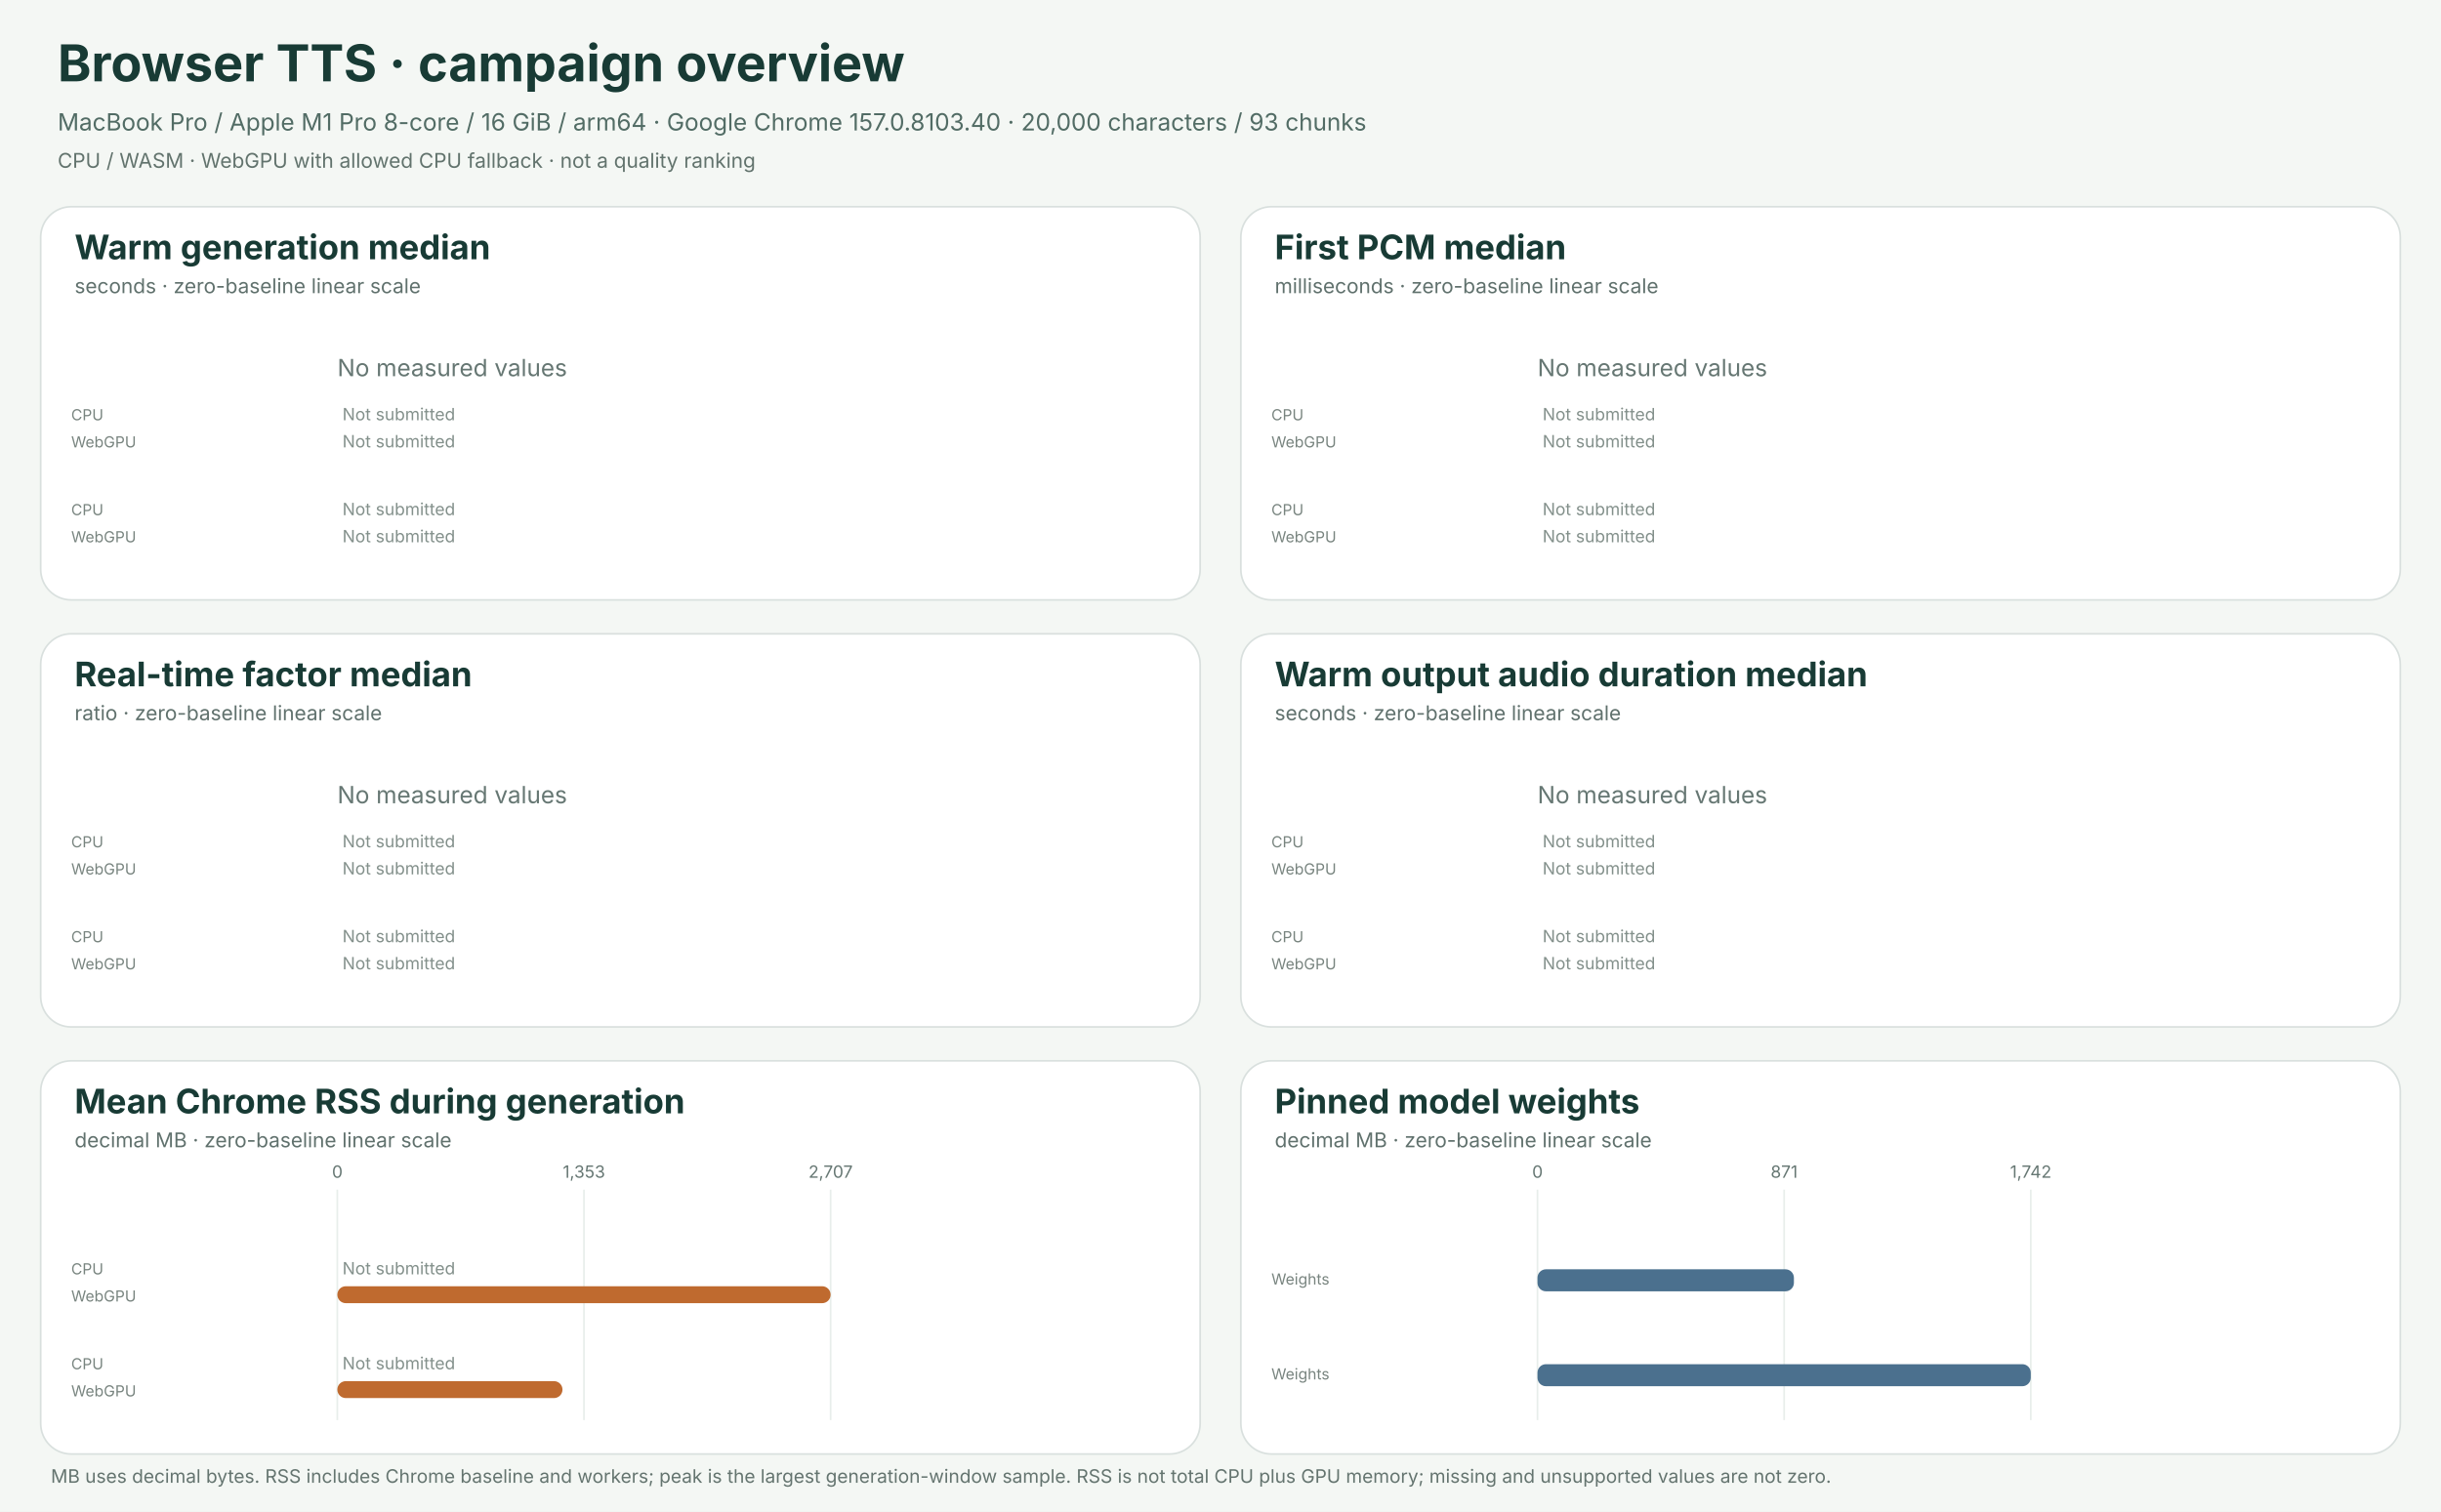
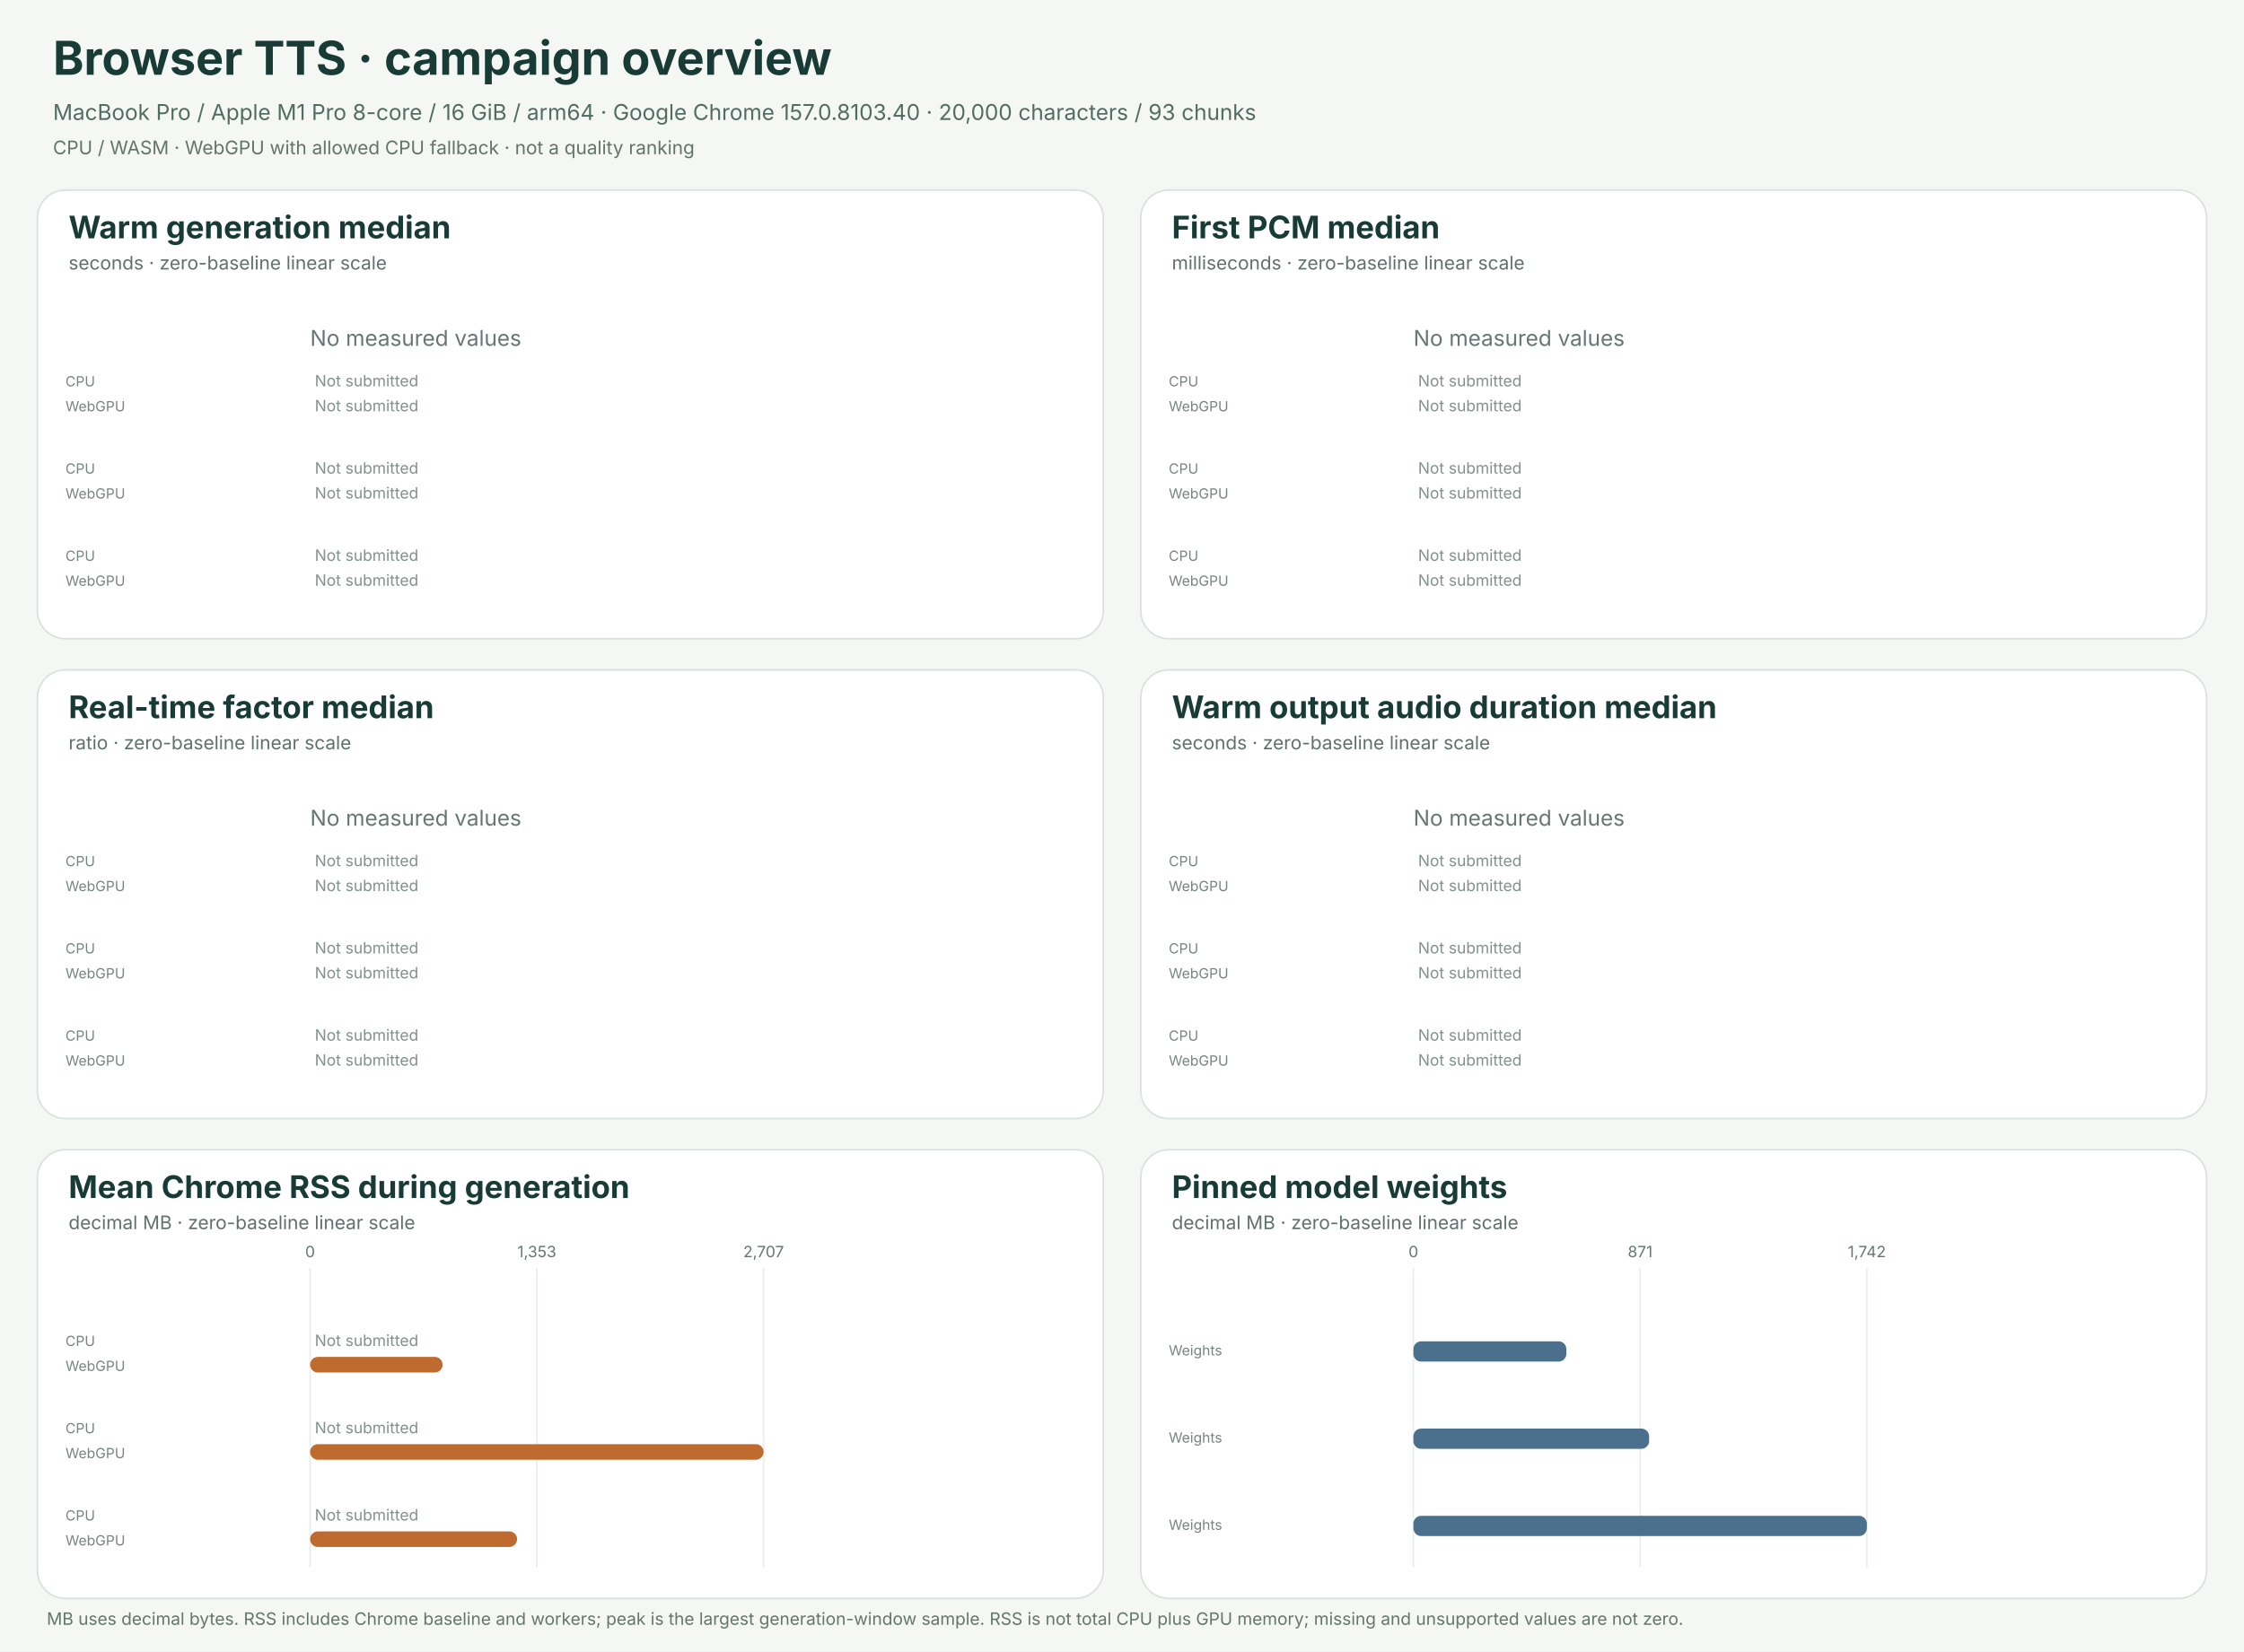
- <svg xmlns="http://www.w3.org/2000/svg" width="1440" height="892" viewBox="0 0 1440 892" role="img" aria-labelledby="campaign-title campaign-desc">
+ <svg xmlns="http://www.w3.org/2000/svg" width="1440" height="1060" viewBox="0 0 1440 1060" role="img" aria-labelledby="campaign-title campaign-desc">
  <rect width="100%" height="100%" fill="#f4f7f4" />
  <g font-family="system-ui,-apple-system,BlinkMacSystemFont,Segoe UI,sans-serif" fill="#183b35">
    <text x="34" y="48" font-size="30" font-weight="750">Browser TTS · campaign overview</text>
    <text x="34" y="77" font-size="14" fill="#526c65">MacBook Pro / Apple M1 Pro 8-core / 16 GiB / arm64 · Google Chrome 157.0.8103.40 · 20,000 characters / 93 chunks</text>
    <text x="34" y="99" font-size="12" fill="#62736d">CPU / WASM · WebGPU with allowed CPU fallback · not a quality ranking</text>
    <g>
-       <rect x="24" y="122" width="684" height="232" rx="18" fill="#ffffff" stroke="#d9e0de" />
+       <rect x="24" y="122" width="684" height="288" rx="18" fill="#ffffff" stroke="#d9e0de" />
      <text x="44" y="153" font-size="20" font-weight="700" fill="#183b35">Warm generation median</text>
      <text x="44" y="173" font-size="12" fill="#60716d">seconds · zero-baseline linear scale</text>
      <text x="199" y="222" font-size="14" fill="#667773">No measured values</text>
      <text x="42" y="232" font-size="12" font-weight="600" fill="#243f39" />
      <text x="42" y="248" font-size="9" fill="#78847f">CPU</text>
      <text x="202" y="248" font-size="10" fill="#83908b">Not submitted</text>
      <text x="42" y="264" font-size="9" fill="#78847f">WebGPU</text>
      <text x="202" y="264" font-size="10" fill="#83908b">Not submitted</text>
      <text x="42" y="288" font-size="12" font-weight="600" fill="#243f39" />
      <text x="42" y="304" font-size="9" fill="#78847f">CPU</text>
      <text x="202" y="304" font-size="10" fill="#83908b">Not submitted</text>
      <text x="42" y="320" font-size="9" fill="#78847f">WebGPU</text>
      <text x="202" y="320" font-size="10" fill="#83908b">Not submitted</text>
+       <text x="42" y="344" font-size="12" font-weight="600" fill="#243f39" />
+       <text x="42" y="360" font-size="9" fill="#78847f">CPU</text>
+       <text x="202" y="360" font-size="10" fill="#83908b">Not submitted</text>
+       <text x="42" y="376" font-size="9" fill="#78847f">WebGPU</text>
+       <text x="202" y="376" font-size="10" fill="#83908b">Not submitted</text>
    </g>
    <g>
-       <rect x="732" y="122" width="684" height="232" rx="18" fill="#ffffff" stroke="#d9e0de" />
+       <rect x="732" y="122" width="684" height="288" rx="18" fill="#ffffff" stroke="#d9e0de" />
      <text x="752" y="153" font-size="20" font-weight="700" fill="#183b35">First PCM median</text>
      <text x="752" y="173" font-size="12" fill="#60716d">milliseconds · zero-baseline linear scale</text>
      <text x="907" y="222" font-size="14" fill="#667773">No measured values</text>
      <text x="750" y="232" font-size="12" font-weight="600" fill="#243f39" />
      <text x="750" y="248" font-size="9" fill="#78847f">CPU</text>
      <text x="910" y="248" font-size="10" fill="#83908b">Not submitted</text>
      <text x="750" y="264" font-size="9" fill="#78847f">WebGPU</text>
      <text x="910" y="264" font-size="10" fill="#83908b">Not submitted</text>
      <text x="750" y="288" font-size="12" font-weight="600" fill="#243f39" />
      <text x="750" y="304" font-size="9" fill="#78847f">CPU</text>
      <text x="910" y="304" font-size="10" fill="#83908b">Not submitted</text>
      <text x="750" y="320" font-size="9" fill="#78847f">WebGPU</text>
      <text x="910" y="320" font-size="10" fill="#83908b">Not submitted</text>
+       <text x="750" y="344" font-size="12" font-weight="600" fill="#243f39" />
+       <text x="750" y="360" font-size="9" fill="#78847f">CPU</text>
+       <text x="910" y="360" font-size="10" fill="#83908b">Not submitted</text>
+       <text x="750" y="376" font-size="9" fill="#78847f">WebGPU</text>
+       <text x="910" y="376" font-size="10" fill="#83908b">Not submitted</text>
    </g>
    <g>
-       <rect x="24" y="374" width="684" height="232" rx="18" fill="#ffffff" stroke="#d9e0de" />
-       <text x="44" y="405" font-size="20" font-weight="700" fill="#183b35">Real-time factor median</text>
-       <text x="44" y="425" font-size="12" fill="#60716d">ratio · zero-baseline linear scale</text>
-       <text x="199" y="474" font-size="14" fill="#667773">No measured values</text>
-       <text x="42" y="484" font-size="12" font-weight="600" fill="#243f39" />
-       <text x="42" y="500" font-size="9" fill="#78847f">CPU</text>
-       <text x="202" y="500" font-size="10" fill="#83908b">Not submitted</text>
-       <text x="42" y="516" font-size="9" fill="#78847f">WebGPU</text>
-       <text x="202" y="516" font-size="10" fill="#83908b">Not submitted</text>
+       <rect x="24" y="430" width="684" height="288" rx="18" fill="#ffffff" stroke="#d9e0de" />
+       <text x="44" y="461" font-size="20" font-weight="700" fill="#183b35">Real-time factor median</text>
+       <text x="44" y="481" font-size="12" fill="#60716d">ratio · zero-baseline linear scale</text>
+       <text x="199" y="530" font-size="14" fill="#667773">No measured values</text>
      <text x="42" y="540" font-size="12" font-weight="600" fill="#243f39" />
      <text x="42" y="556" font-size="9" fill="#78847f">CPU</text>
      <text x="202" y="556" font-size="10" fill="#83908b">Not submitted</text>
      <text x="42" y="572" font-size="9" fill="#78847f">WebGPU</text>
      <text x="202" y="572" font-size="10" fill="#83908b">Not submitted</text>
+       <text x="42" y="596" font-size="12" font-weight="600" fill="#243f39" />
+       <text x="42" y="612" font-size="9" fill="#78847f">CPU</text>
+       <text x="202" y="612" font-size="10" fill="#83908b">Not submitted</text>
+       <text x="42" y="628" font-size="9" fill="#78847f">WebGPU</text>
+       <text x="202" y="628" font-size="10" fill="#83908b">Not submitted</text>
+       <text x="42" y="652" font-size="12" font-weight="600" fill="#243f39" />
+       <text x="42" y="668" font-size="9" fill="#78847f">CPU</text>
+       <text x="202" y="668" font-size="10" fill="#83908b">Not submitted</text>
+       <text x="42" y="684" font-size="9" fill="#78847f">WebGPU</text>
+       <text x="202" y="684" font-size="10" fill="#83908b">Not submitted</text>
    </g>
    <g>
-       <rect x="732" y="374" width="684" height="232" rx="18" fill="#ffffff" stroke="#d9e0de" />
-       <text x="752" y="405" font-size="20" font-weight="700" fill="#183b35">Warm output audio duration median</text>
-       <text x="752" y="425" font-size="12" fill="#60716d">seconds · zero-baseline linear scale</text>
-       <text x="907" y="474" font-size="14" fill="#667773">No measured values</text>
-       <text x="750" y="484" font-size="12" font-weight="600" fill="#243f39" />
-       <text x="750" y="500" font-size="9" fill="#78847f">CPU</text>
-       <text x="910" y="500" font-size="10" fill="#83908b">Not submitted</text>
-       <text x="750" y="516" font-size="9" fill="#78847f">WebGPU</text>
-       <text x="910" y="516" font-size="10" fill="#83908b">Not submitted</text>
+       <rect x="732" y="430" width="684" height="288" rx="18" fill="#ffffff" stroke="#d9e0de" />
+       <text x="752" y="461" font-size="20" font-weight="700" fill="#183b35">Warm output audio duration median</text>
+       <text x="752" y="481" font-size="12" fill="#60716d">seconds · zero-baseline linear scale</text>
+       <text x="907" y="530" font-size="14" fill="#667773">No measured values</text>
      <text x="750" y="540" font-size="12" font-weight="600" fill="#243f39" />
      <text x="750" y="556" font-size="9" fill="#78847f">CPU</text>
      <text x="910" y="556" font-size="10" fill="#83908b">Not submitted</text>
      <text x="750" y="572" font-size="9" fill="#78847f">WebGPU</text>
      <text x="910" y="572" font-size="10" fill="#83908b">Not submitted</text>
+       <text x="750" y="596" font-size="12" font-weight="600" fill="#243f39" />
+       <text x="750" y="612" font-size="9" fill="#78847f">CPU</text>
+       <text x="910" y="612" font-size="10" fill="#83908b">Not submitted</text>
+       <text x="750" y="628" font-size="9" fill="#78847f">WebGPU</text>
+       <text x="910" y="628" font-size="10" fill="#83908b">Not submitted</text>
+       <text x="750" y="652" font-size="12" font-weight="600" fill="#243f39" />
+       <text x="750" y="668" font-size="9" fill="#78847f">CPU</text>
+       <text x="910" y="668" font-size="10" fill="#83908b">Not submitted</text>
+       <text x="750" y="684" font-size="9" fill="#78847f">WebGPU</text>
+       <text x="910" y="684" font-size="10" fill="#83908b">Not submitted</text>
    </g>
    <g>
-       <rect x="24" y="626" width="684" height="232" rx="18" fill="#ffffff" stroke="#d9e0de" />
-       <text x="44" y="657" font-size="20" font-weight="700" fill="#183b35">Mean Chrome RSS during generation</text>
-       <text x="44" y="677" font-size="12" fill="#60716d">decimal MB · zero-baseline linear scale</text>
-       <path d="M199 702V838" stroke="#e8eeeb" />
-       <text x="199" y="695" text-anchor="middle" font-size="10" fill="#667773">0</text>
-       <path d="M344.5 702V838" stroke="#e8eeeb" />
-       <text x="344.5" y="695" text-anchor="middle" font-size="10" fill="#667773">1,353</text>
-       <path d="M490 702V838" stroke="#e8eeeb" />
-       <text x="490" y="695" text-anchor="middle" font-size="10" fill="#667773">2,707</text>
-       <text x="42" y="736" font-size="12" font-weight="600" fill="#243f39" />
-       <text x="42" y="752" font-size="9" fill="#78847f">CPU</text>
-       <text x="202" y="752" font-size="10" fill="#83908b">Not submitted</text>
-       <text x="42" y="768" font-size="9" fill="#78847f">WebGPU</text>
-       <rect x="199" y="759" width="291.00" height="10" rx="5" fill="#bf6a2f" />
-       <text x="498" y="768" font-size="10" fill="#263d37" />
-       <text x="42" y="792" font-size="12" font-weight="600" fill="#243f39" />
-       <text x="42" y="808" font-size="9" fill="#78847f">CPU</text>
-       <text x="202" y="808" font-size="10" fill="#83908b">Not submitted</text>
-       <text x="42" y="824" font-size="9" fill="#78847f">WebGPU</text>
-       <rect x="199" y="815" width="132.82" height="10" rx="5" fill="#bf6a2f" />
-       <text x="498" y="824" font-size="10" fill="#263d37" />
+       <rect x="24" y="738" width="684" height="288" rx="18" fill="#ffffff" stroke="#d9e0de" />
+       <text x="44" y="769" font-size="20" font-weight="700" fill="#183b35">Mean Chrome RSS during generation</text>
+       <text x="44" y="789" font-size="12" fill="#60716d">decimal MB · zero-baseline linear scale</text>
+       <path d="M199 814V1006" stroke="#e8eeeb" />
+       <text x="199" y="807" text-anchor="middle" font-size="10" fill="#667773">0</text>
+       <path d="M344.5 814V1006" stroke="#e8eeeb" />
+       <text x="344.5" y="807" text-anchor="middle" font-size="10" fill="#667773">1,353</text>
+       <path d="M490 814V1006" stroke="#e8eeeb" />
+       <text x="490" y="807" text-anchor="middle" font-size="10" fill="#667773">2,707</text>
+       <text x="42" y="848" font-size="12" font-weight="600" fill="#243f39" />
+       <text x="42" y="864" font-size="9" fill="#78847f">CPU</text>
+       <text x="202" y="864" font-size="10" fill="#83908b">Not submitted</text>
+       <text x="42" y="880" font-size="9" fill="#78847f">WebGPU</text>
+       <rect x="199" y="871" width="85.01" height="10" rx="5" fill="#bf6a2f" />
+       <text x="498" y="880" font-size="10" fill="#263d37" />
+       <text x="42" y="904" font-size="12" font-weight="600" fill="#243f39" />
+       <text x="42" y="920" font-size="9" fill="#78847f">CPU</text>
+       <text x="202" y="920" font-size="10" fill="#83908b">Not submitted</text>
+       <text x="42" y="936" font-size="9" fill="#78847f">WebGPU</text>
+       <rect x="199" y="927" width="291.00" height="10" rx="5" fill="#bf6a2f" />
+       <text x="498" y="936" font-size="10" fill="#263d37" />
+       <text x="42" y="960" font-size="12" font-weight="600" fill="#243f39" />
+       <text x="42" y="976" font-size="9" fill="#78847f">CPU</text>
+       <text x="202" y="976" font-size="10" fill="#83908b">Not submitted</text>
+       <text x="42" y="992" font-size="9" fill="#78847f">WebGPU</text>
+       <rect x="199" y="983" width="132.82" height="10" rx="5" fill="#bf6a2f" />
+       <text x="498" y="992" font-size="10" fill="#263d37" />
    </g>
    <g>
-       <rect x="732" y="626" width="684" height="232" rx="18" fill="#ffffff" stroke="#d9e0de" />
-       <text x="752" y="657" font-size="20" font-weight="700" fill="#183b35">Pinned model weights</text>
-       <text x="752" y="677" font-size="12" fill="#60716d">decimal MB · zero-baseline linear scale</text>
-       <path d="M907 702V838" stroke="#e8eeeb" />
-       <text x="907" y="695" text-anchor="middle" font-size="10" fill="#667773">0</text>
-       <path d="M1052.5 702V838" stroke="#e8eeeb" />
-       <text x="1052.5" y="695" text-anchor="middle" font-size="10" fill="#667773">871</text>
-       <path d="M1198 702V838" stroke="#e8eeeb" />
-       <text x="1198" y="695" text-anchor="middle" font-size="10" fill="#667773">1,742</text>
-       <text x="750" y="736" font-size="12" font-weight="600" fill="#243f39" />
-       <text x="750" y="758" font-size="9" fill="#78847f">Weights</text>
-       <rect x="907" y="749" width="151.27" height="13" rx="5" fill="#4b708e" />
-       <text x="1206" y="758" font-size="10" fill="#263d37" />
-       <text x="750" y="792" font-size="12" font-weight="600" fill="#243f39" />
-       <text x="750" y="814" font-size="9" fill="#78847f">Weights</text>
-       <rect x="907" y="805" width="291.00" height="13" rx="5" fill="#4b708e" />
-       <text x="1206" y="814" font-size="10" fill="#263d37" />
+       <rect x="732" y="738" width="684" height="288" rx="18" fill="#ffffff" stroke="#d9e0de" />
+       <text x="752" y="769" font-size="20" font-weight="700" fill="#183b35">Pinned model weights</text>
+       <text x="752" y="789" font-size="12" fill="#60716d">decimal MB · zero-baseline linear scale</text>
+       <path d="M907 814V1006" stroke="#e8eeeb" />
+       <text x="907" y="807" text-anchor="middle" font-size="10" fill="#667773">0</text>
+       <path d="M1052.5 814V1006" stroke="#e8eeeb" />
+       <text x="1052.5" y="807" text-anchor="middle" font-size="10" fill="#667773">871</text>
+       <path d="M1198 814V1006" stroke="#e8eeeb" />
+       <text x="1198" y="807" text-anchor="middle" font-size="10" fill="#667773">1,742</text>
+       <text x="750" y="848" font-size="12" font-weight="600" fill="#243f39" />
+       <text x="750" y="870" font-size="9" fill="#78847f">Weights</text>
+       <rect x="907" y="861" width="98.16" height="13" rx="5" fill="#4b708e" />
+       <text x="1206" y="870" font-size="10" fill="#263d37" />
+       <text x="750" y="904" font-size="12" font-weight="600" fill="#243f39" />
+       <text x="750" y="926" font-size="9" fill="#78847f">Weights</text>
+       <rect x="907" y="917" width="151.27" height="13" rx="5" fill="#4b708e" />
+       <text x="1206" y="926" font-size="10" fill="#263d37" />
+       <text x="750" y="960" font-size="12" font-weight="600" fill="#243f39" />
+       <text x="750" y="982" font-size="9" fill="#78847f">Weights</text>
+       <rect x="907" y="973" width="291.00" height="13" rx="5" fill="#4b708e" />
+       <text x="1206" y="982" font-size="10" fill="#263d37" />
    </g>
-     <text x="30" y="875" font-size="11" fill="#64746f">MB uses decimal bytes. RSS includes Chrome baseline and workers; peak is the largest generation-window sample. RSS is not total CPU plus GPU memory; missing and unsupported values are not zero.</text>
+     <text x="30" y="1043" font-size="11" fill="#64746f">MB uses decimal bytes. RSS includes Chrome baseline and workers; peak is the largest generation-window sample. RSS is not total CPU plus GPU memory; missing and unsupported values are not zero.</text>
  </g>
</svg>
